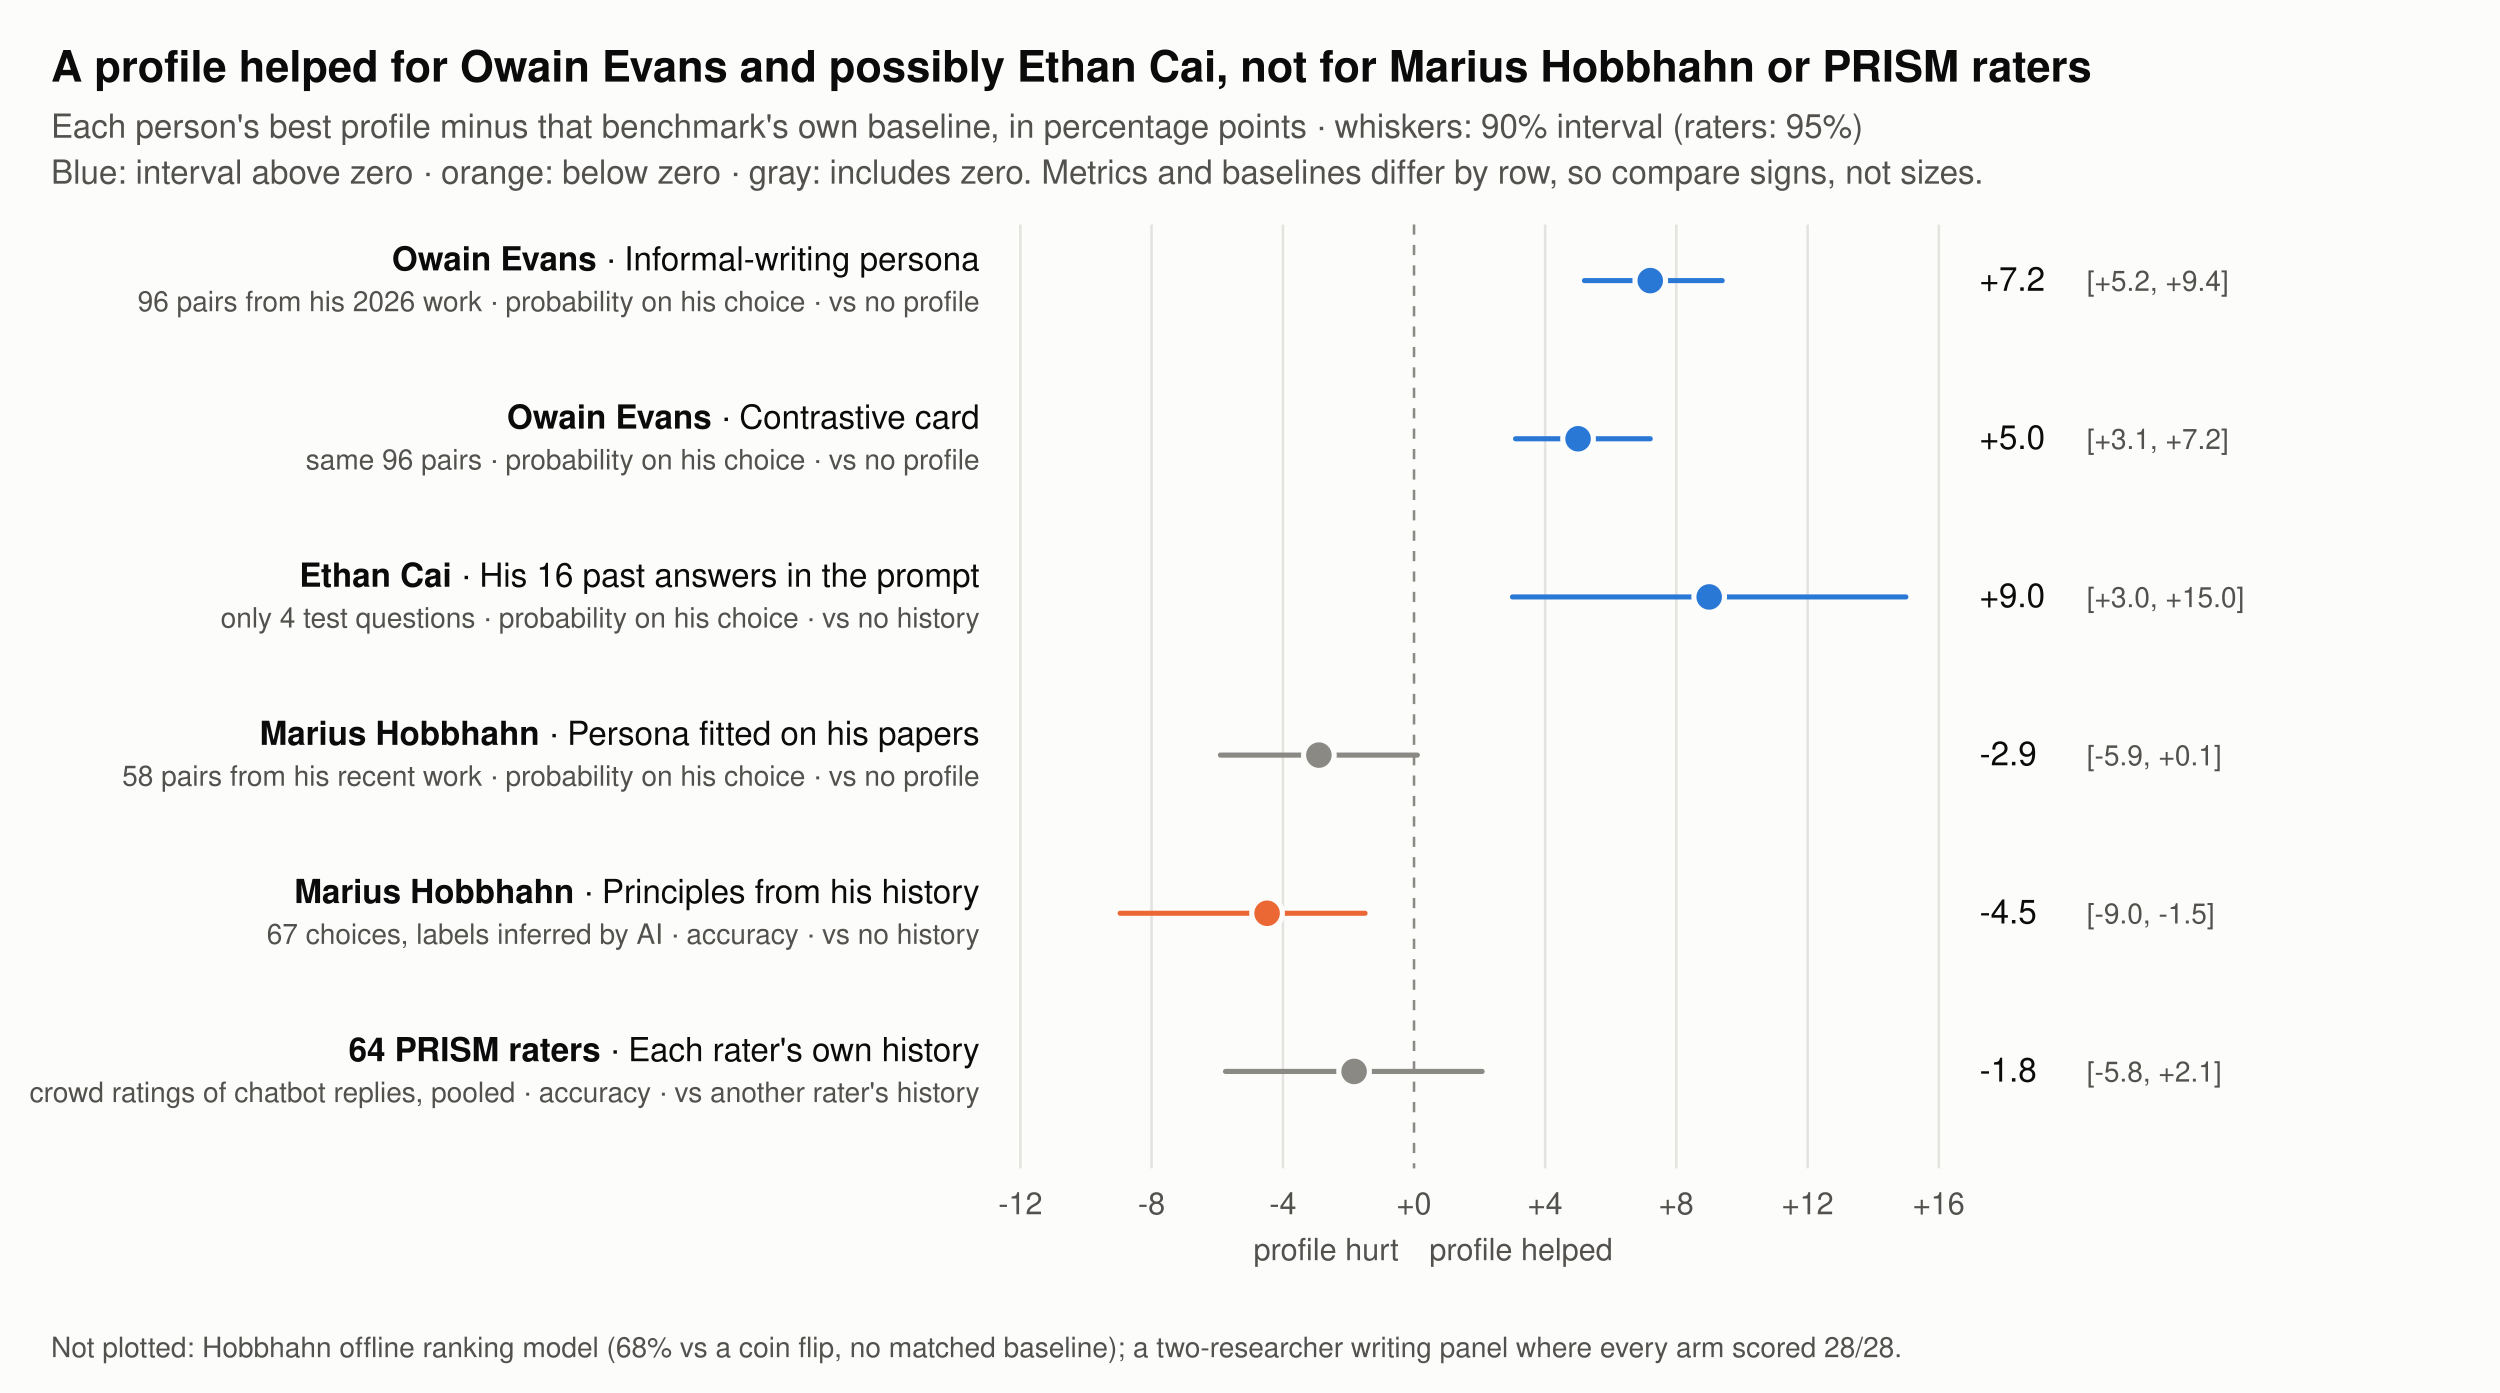
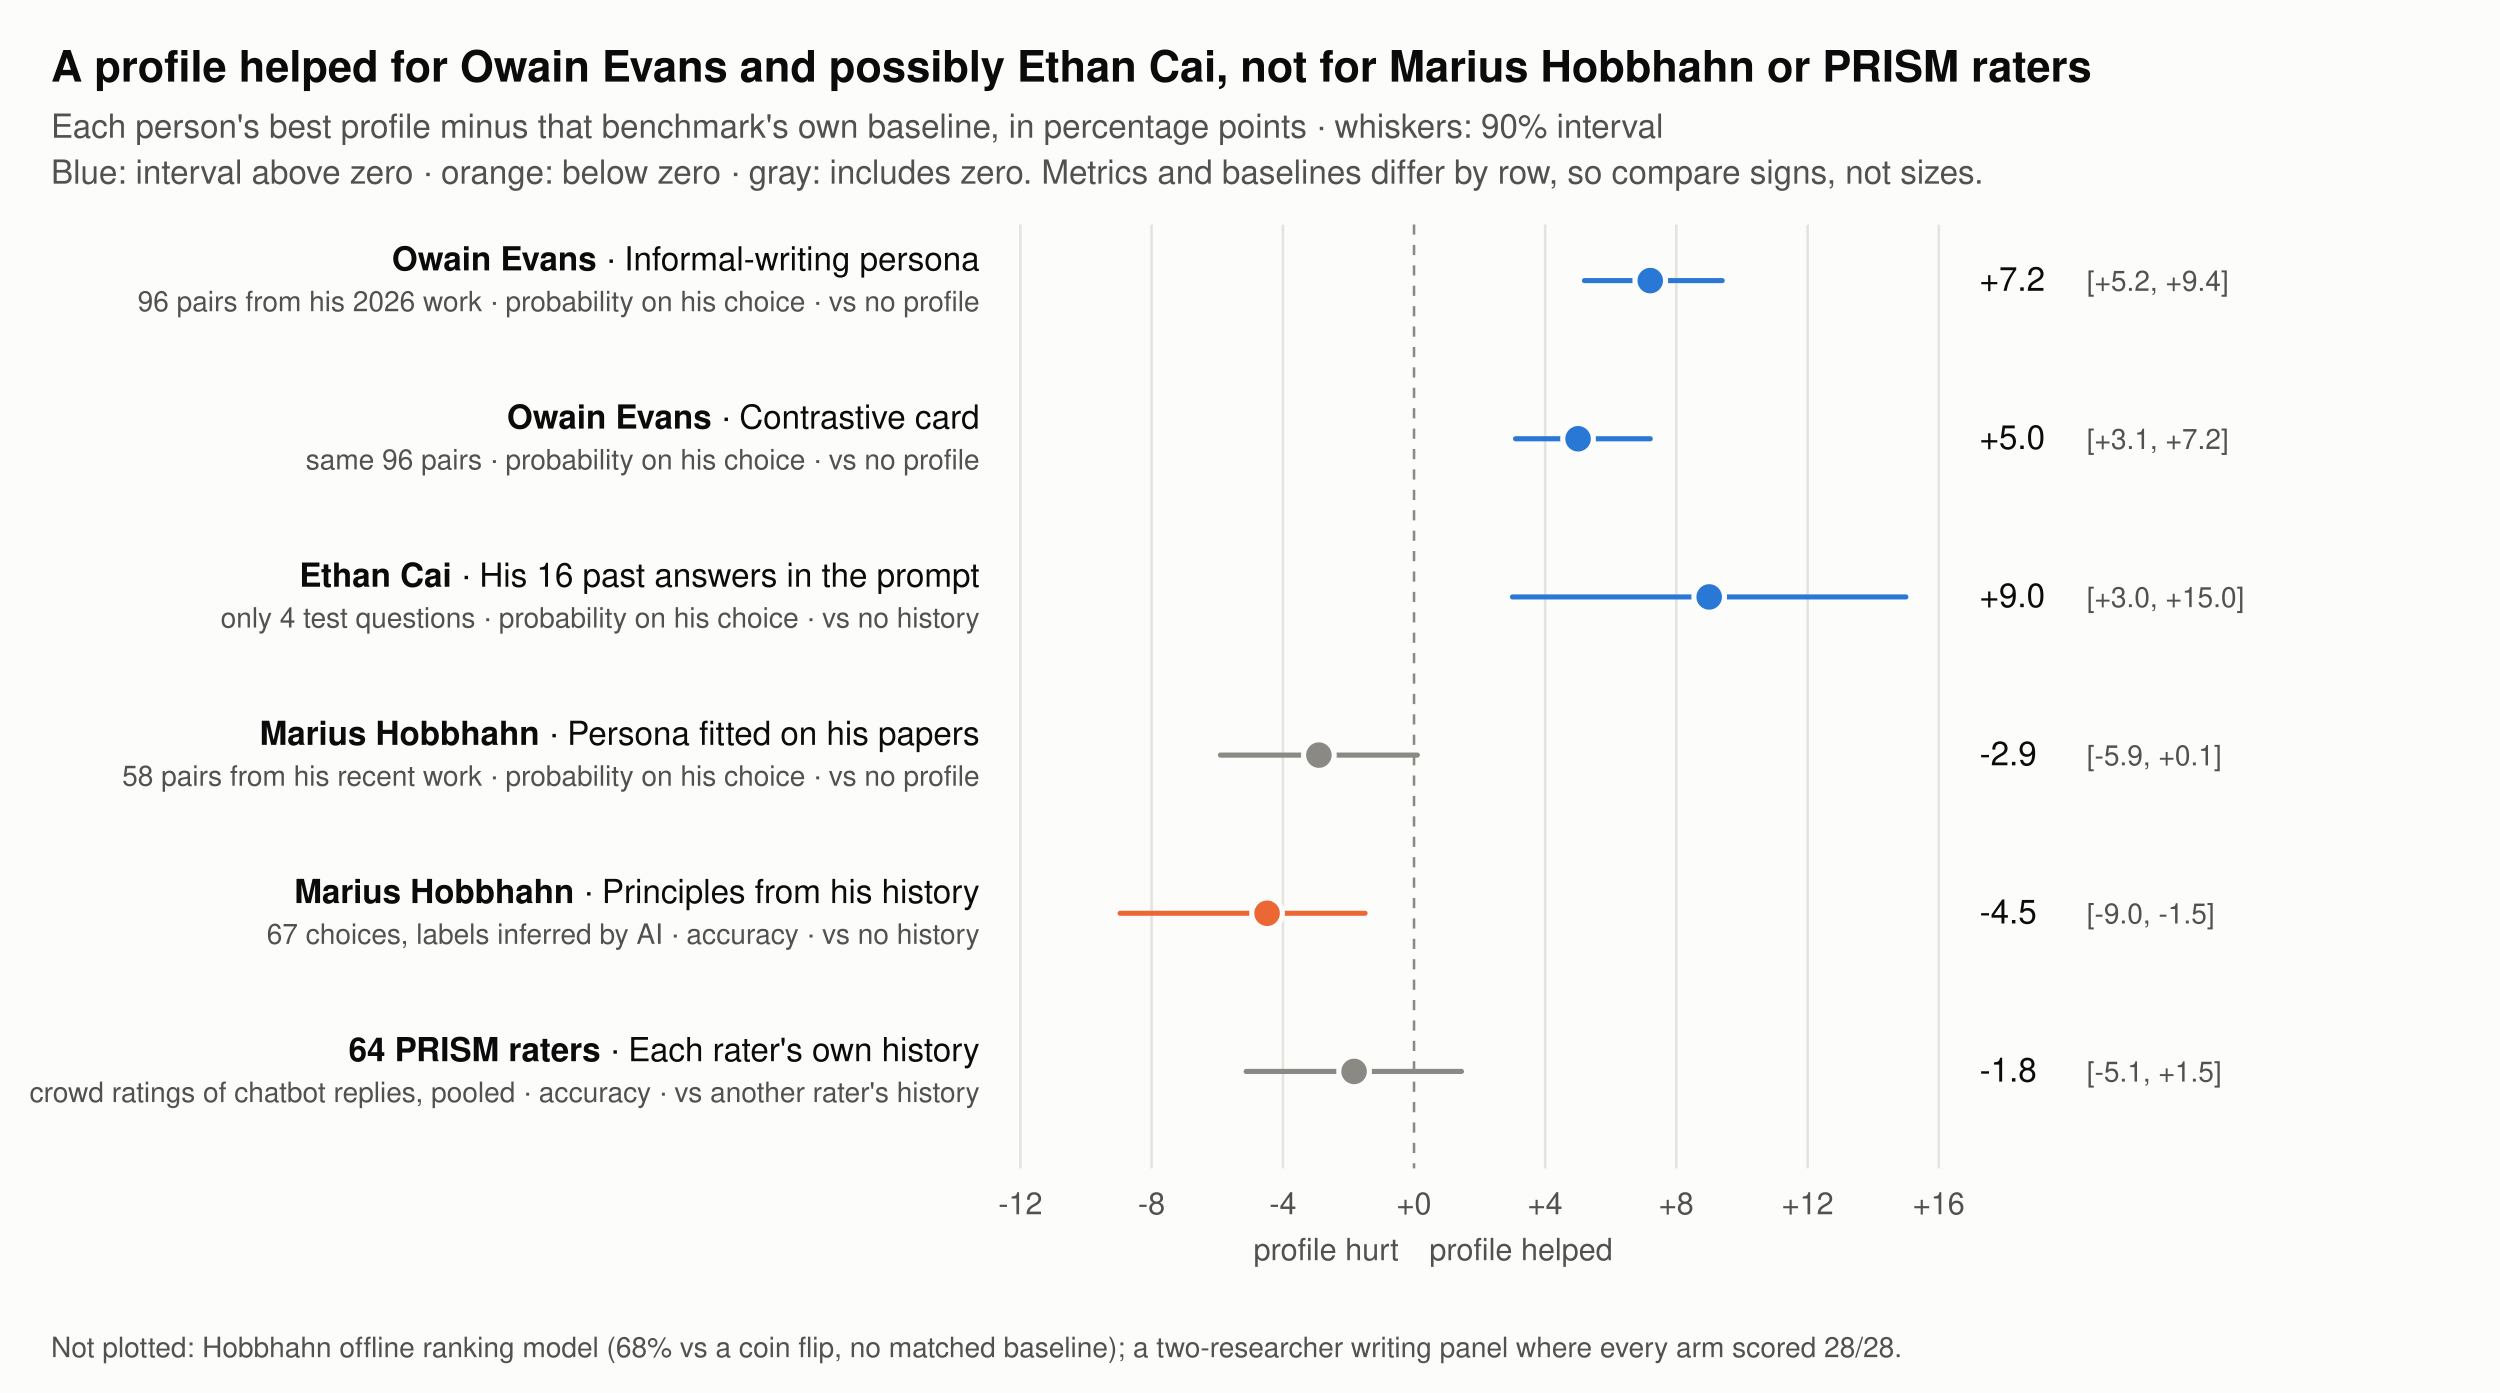
<svg xmlns="http://www.w3.org/2000/svg" viewBox="0 0 980 546" width="980" height="546" font-family="-apple-system, Segoe UI, Helvetica, Arial, sans-serif">
  <style>.bg{fill:#fcfcfb}.t1{fill:#0b0b0b}.t2{fill:#52514e}.grid{stroke:#e4e3df}.ref{stroke:#8a8984}.up{fill:#2a78d6;stroke:#2a78d6}.down{fill:#eb6834;stroke:#eb6834}.flat{fill:#8a8984;stroke:#8a8984}.ring{stroke:#fcfcfb}@media (prefers-color-scheme: dark){.bg{fill:#1a1a19}.t1{fill:#f0efec}.t2{fill:#c3c2b7}.grid{stroke:#383835}.up{fill:#3987e5;stroke:#3987e5}.down{fill:#d95926;stroke:#d95926}.ring{stroke:#1a1a19}}</style>
  <rect class="bg" width="980" height="546" />
  <text class="t1" x="20" y="32" font-size="17" font-weight="600">A profile helped for Owain Evans and possibly Ethan Cai, not for Marius Hobbhahn or PRISM raters</text>
-   <text class="t2" x="20" y="54" font-size="13">Each person's best profile minus that benchmark's own baseline, in percentage points · whiskers: 90% interval (raters: 95%)</text>
+   <text class="t2" x="20" y="54" font-size="13">Each person's best profile minus that benchmark's own baseline, in percentage points · whiskers: 90% interval</text>
  <text class="t2" x="20" y="72" font-size="13">Blue: interval above zero · orange: below zero · gray: includes zero. Metrics and baselines differ by row, so compare signs, not sizes.</text>
  <line class="grid" x1="400.0" x2="400.0" y1="88" y2="458" />
  <text class="t2" x="400.0" y="476" font-size="12" text-anchor="middle">-12</text>
  <line class="grid" x1="451.4" x2="451.4" y1="88" y2="458" />
  <text class="t2" x="451.4" y="476" font-size="12" text-anchor="middle">-8</text>
  <line class="grid" x1="502.9" x2="502.9" y1="88" y2="458" />
  <text class="t2" x="502.9" y="476" font-size="12" text-anchor="middle">-4</text>
  <line class="ref" x1="554.3" x2="554.3" y1="88" y2="458" stroke-dasharray="4 4" />
  <text class="t2" x="554.3" y="476" font-size="12" text-anchor="middle">+0</text>
  <line class="grid" x1="605.7" x2="605.7" y1="88" y2="458" />
  <text class="t2" x="605.7" y="476" font-size="12" text-anchor="middle">+4</text>
  <line class="grid" x1="657.1" x2="657.1" y1="88" y2="458" />
  <text class="t2" x="657.1" y="476" font-size="12" text-anchor="middle">+8</text>
  <line class="grid" x1="708.6" x2="708.6" y1="88" y2="458" />
  <text class="t2" x="708.6" y="476" font-size="12" text-anchor="middle">+12</text>
  <line class="grid" x1="760.0" x2="760.0" y1="88" y2="458" />
  <text class="t2" x="760.0" y="476" font-size="12" text-anchor="middle">+16</text>
  <text class="t2" x="548.3" y="494" font-size="12" text-anchor="end">profile hurt</text>
  <text class="t2" x="560.3" y="494" font-size="12">profile helped</text>
  <text class="t1" x="384" y="106" font-size="13" text-anchor="end">
    <tspan font-weight="600">Owain Evans</tspan> · Informal-writing persona</text>
  <text class="t2" x="384" y="122" font-size="11" text-anchor="end">96 pairs from his 2026 work · probability on his choice · vs no profile</text>
  <line class="up" x1="621.1" x2="675.1" y1="110" y2="110" stroke-width="2" stroke-linecap="round" />
  <circle class="up ring" cx="646.9" cy="110" r="6" stroke-width="2" />
  <text class="t1" x="776" y="114" font-size="13">+7.2</text>
  <text class="t2" x="818" y="114" font-size="11">[+5.2, +9.4]</text>
  <text class="t1" x="384" y="168" font-size="13" text-anchor="end">
    <tspan font-weight="600">Owain Evans</tspan> · Contrastive card</text>
  <text class="t2" x="384" y="184" font-size="11" text-anchor="end">same 96 pairs · probability on his choice · vs no profile</text>
  <line class="up" x1="594.1" x2="646.9" y1="172" y2="172" stroke-width="2" stroke-linecap="round" />
  <circle class="up ring" cx="618.6" cy="172" r="6" stroke-width="2" />
  <text class="t1" x="776" y="176" font-size="13">+5.0</text>
  <text class="t2" x="818" y="176" font-size="11">[+3.1, +7.2]</text>
  <text class="t1" x="384" y="230" font-size="13" text-anchor="end">
    <tspan font-weight="600">Ethan Cai</tspan> · His 16 past answers in the prompt</text>
  <text class="t2" x="384" y="246" font-size="11" text-anchor="end">only 4 test questions · probability on his choice · vs no history</text>
  <line class="up" x1="592.9" x2="747.1" y1="234" y2="234" stroke-width="2" stroke-linecap="round" />
  <circle class="up ring" cx="670.0" cy="234" r="6" stroke-width="2" />
  <text class="t1" x="776" y="238" font-size="13">+9.0</text>
  <text class="t2" x="818" y="238" font-size="11">[+3.0, +15.0]</text>
  <text class="t1" x="384" y="292" font-size="13" text-anchor="end">
    <tspan font-weight="600">Marius Hobbhahn</tspan> · Persona fitted on his papers</text>
  <text class="t2" x="384" y="308" font-size="11" text-anchor="end">58 pairs from his recent work · probability on his choice · vs no profile</text>
  <line class="flat" x1="478.4" x2="555.6" y1="296" y2="296" stroke-width="2" stroke-linecap="round" />
  <circle class="flat ring" cx="517.0" cy="296" r="6" stroke-width="2" />
  <text class="t1" x="776" y="300" font-size="13">-2.9</text>
  <text class="t2" x="818" y="300" font-size="11">[-5.9, +0.1]</text>
  <text class="t1" x="384" y="354" font-size="13" text-anchor="end">
    <tspan font-weight="600">Marius Hobbhahn</tspan> · Principles from his history</text>
  <text class="t2" x="384" y="370" font-size="11" text-anchor="end">67 choices, labels inferred by AI · accuracy · vs no history</text>
  <line class="down" x1="439.1" x2="535.1" y1="358" y2="358" stroke-width="2" stroke-linecap="round" />
  <circle class="down ring" cx="496.7" cy="358" r="6" stroke-width="2" />
  <text class="t1" x="776" y="362" font-size="13">-4.5</text>
  <text class="t2" x="818" y="362" font-size="11">[-9.0, -1.5]</text>
  <text class="t1" x="384" y="416" font-size="13" text-anchor="end">
    <tspan font-weight="600">64 PRISM raters</tspan> · Each rater's own history</text>
  <text class="t2" x="384" y="432" font-size="11" text-anchor="end">crowd ratings of chatbot replies, pooled · accuracy · vs another rater's history</text>
-   <line class="flat" x1="480.4" x2="581.0" y1="420" y2="420" stroke-width="2" stroke-linecap="round" />
+   <line class="flat" x1="488.5" x2="572.9" y1="420" y2="420" stroke-width="2" stroke-linecap="round" />
  <circle class="flat ring" cx="530.8" cy="420" r="6" stroke-width="2" />
  <text class="t1" x="776" y="424" font-size="13">-1.8</text>
-   <text class="t2" x="818" y="424" font-size="11">[-5.8, +2.1]</text>
+   <text class="t2" x="818" y="424" font-size="11">[-5.1, +1.5]</text>
  <text class="t2" x="20" y="532" font-size="11">Not plotted: Hobbhahn offline ranking model (68% vs a coin flip, no matched baseline); a two-researcher writing panel where every arm scored 28/28.</text>
</svg>
